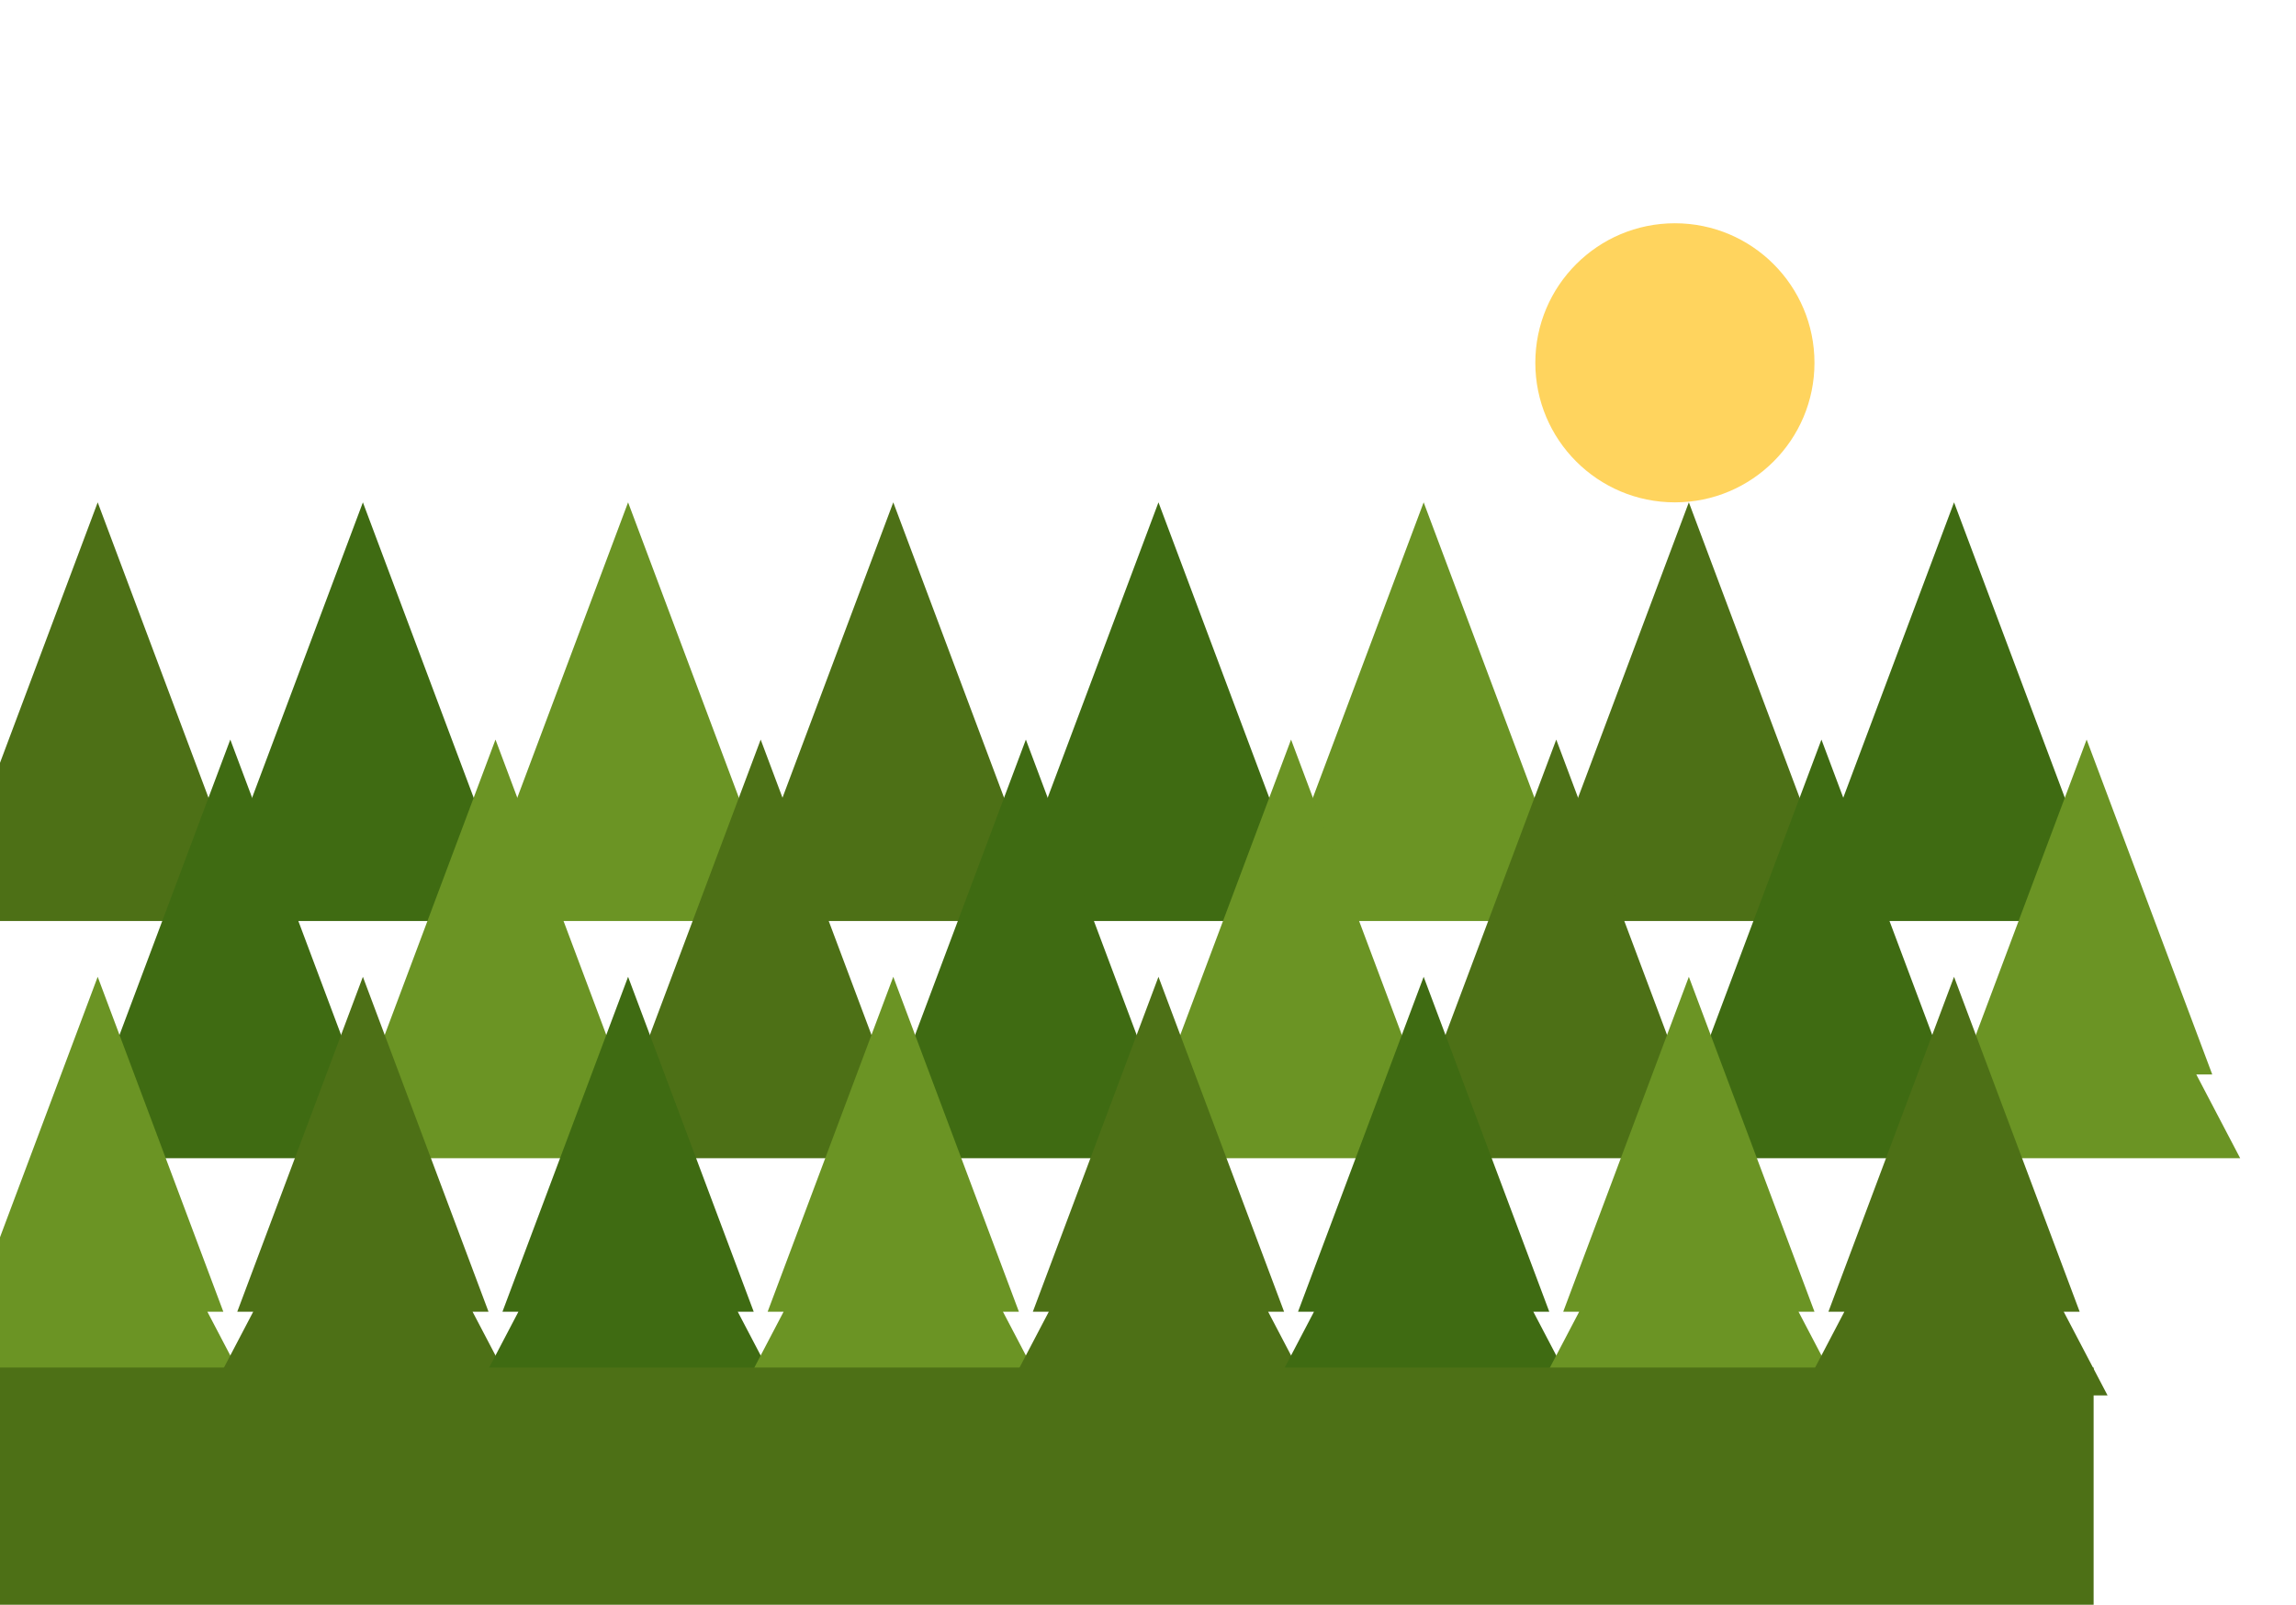
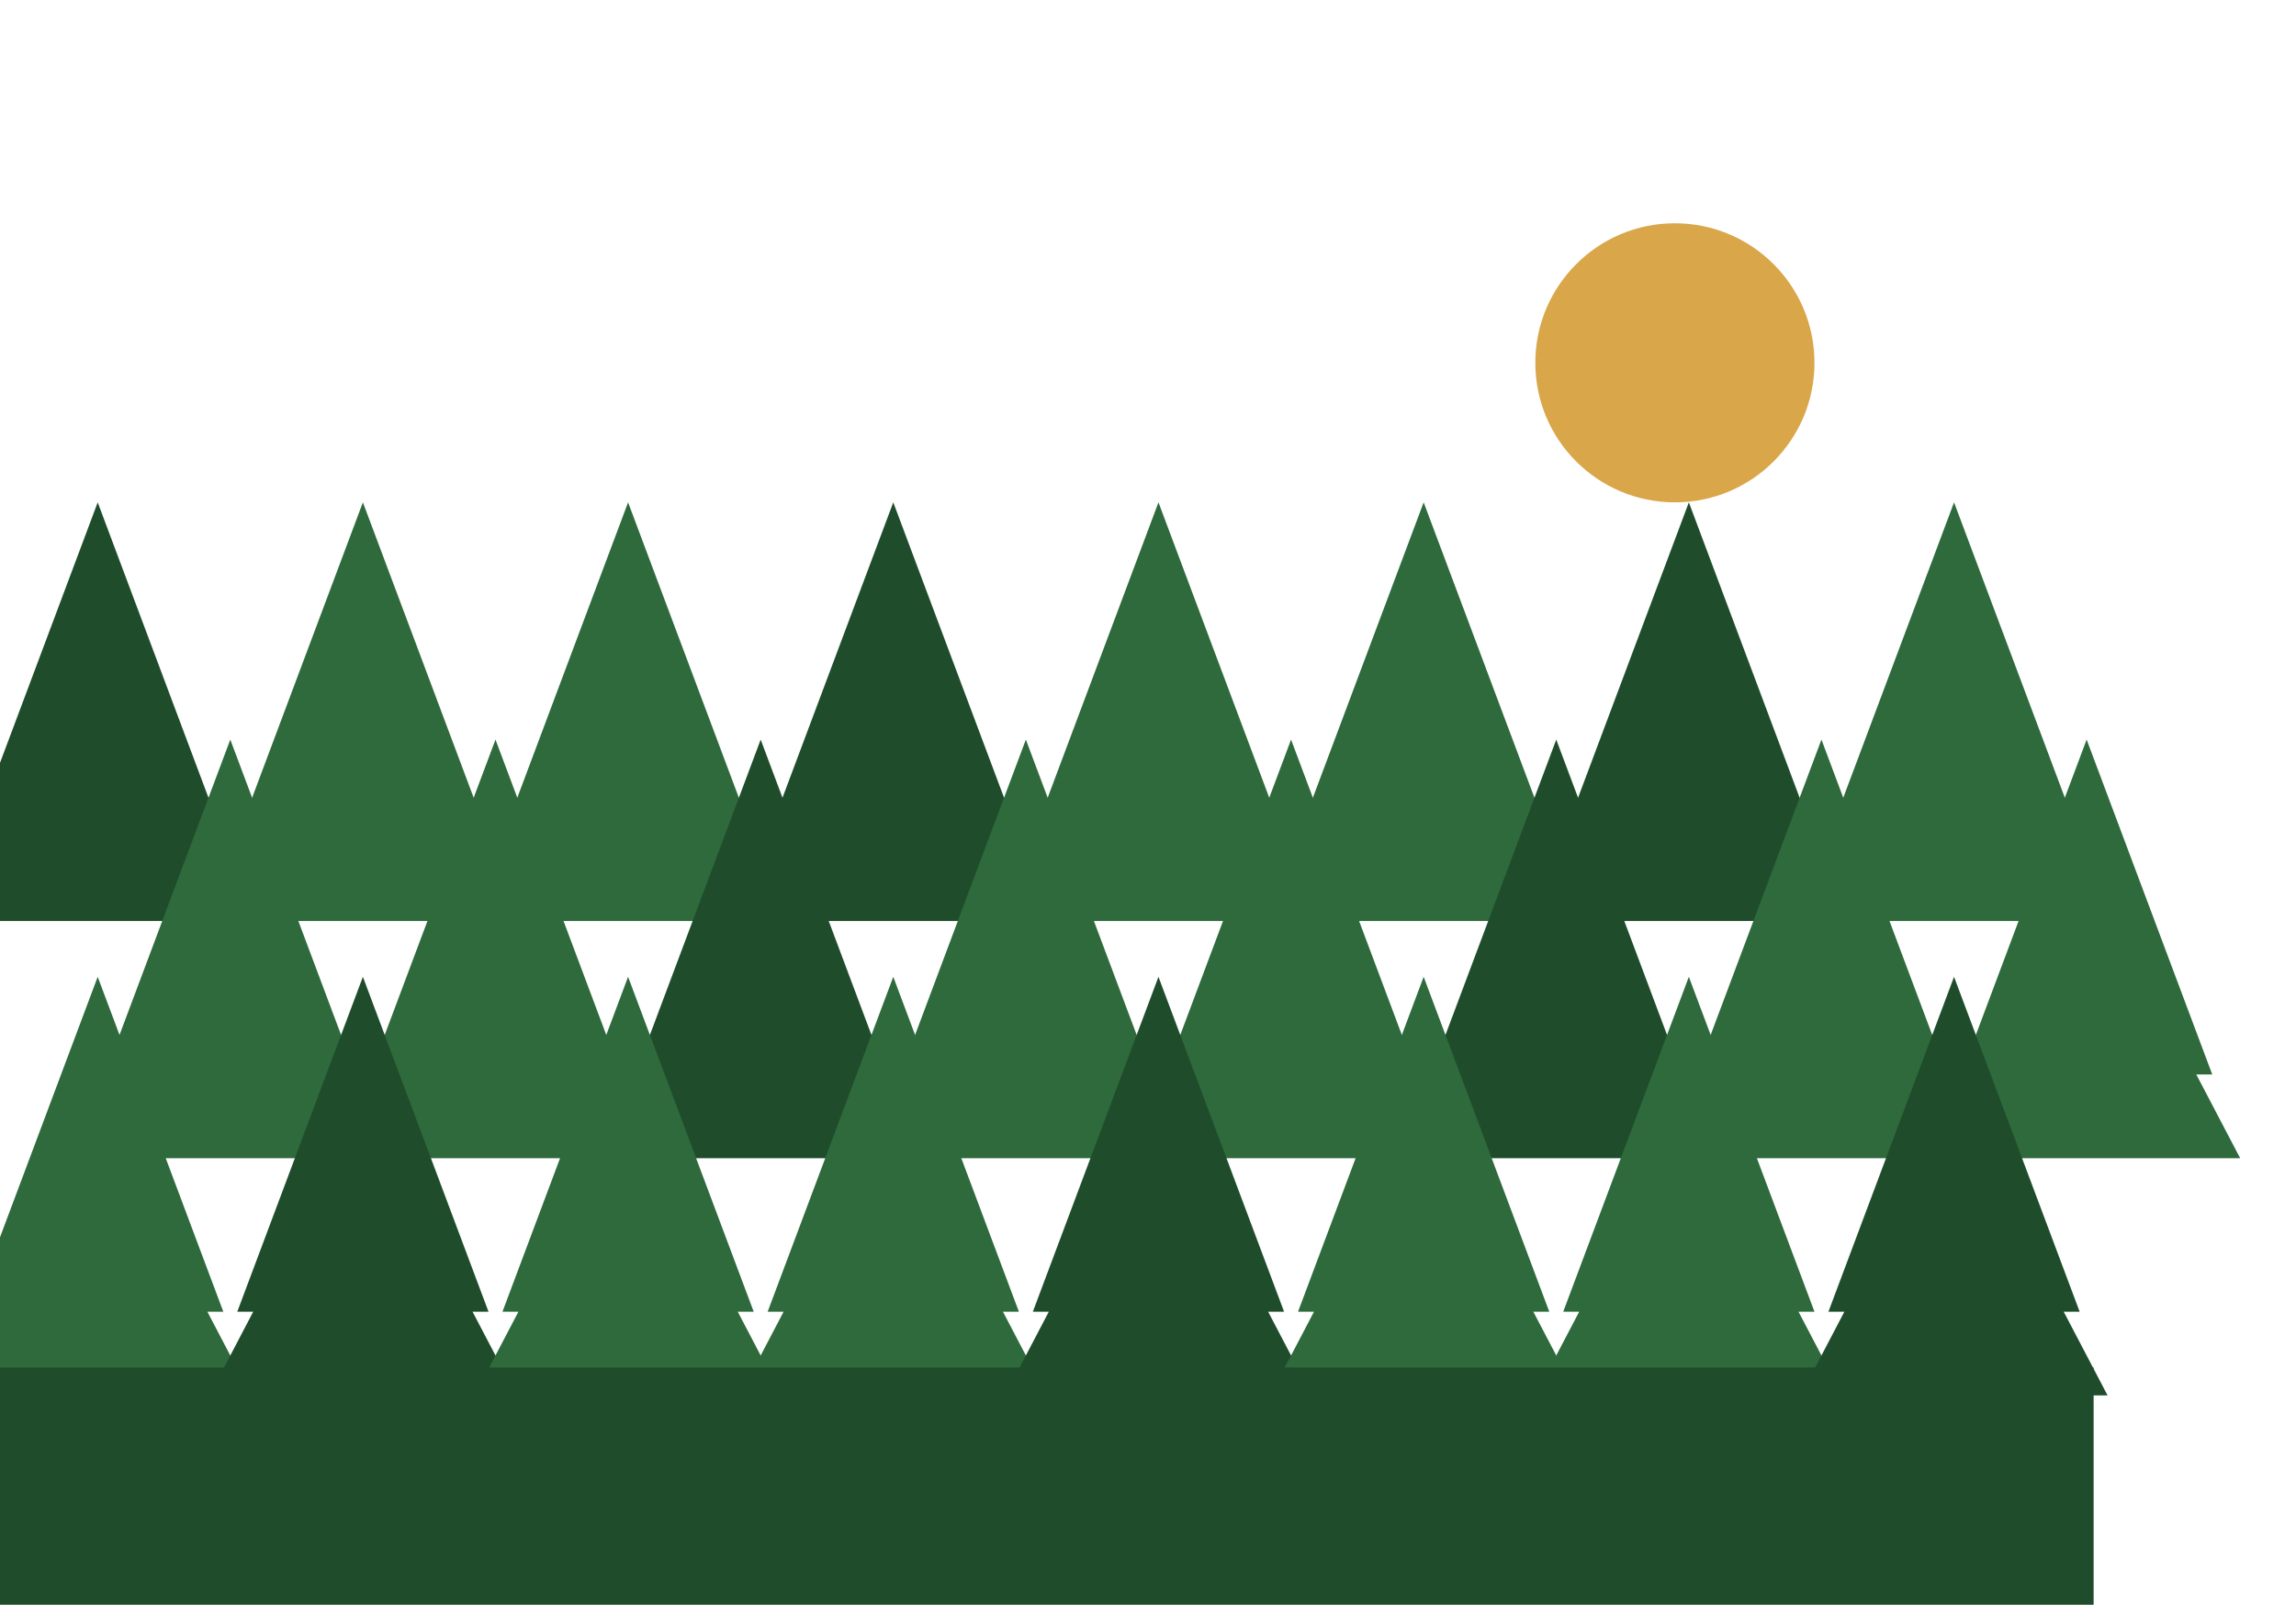
<svg xmlns="http://www.w3.org/2000/svg" aria-hidden="true" class="art" preserveaspectratio="xMidYMid slice" viewbox="0 0 300 230">
  <defs>
    <lineargradient id="p6" x1="0" x2="0" y1="0" y2="1">
      <stop offset="0" stop-color="#bfe6c9" />
      <stop offset="1" stop-color="#f3f9e4" />
    </lineargradient>
  </defs>
  <rect fill="url(#p6)" height="230" width="300" />
-   <circle cx="240" cy="52" fill="#ffd45e" r="20" />
-   <path d="M14 72 L32 120 H-4z M14 90 L36 132 H-8z" fill="#4d7016" />
-   <path d="M52 72 L70 120 H34z M52 90 L74 132 H30z" fill="#3f6b12" />
-   <path d="M90 72 L108 120 H72z M90 90 L112 132 H68z" fill="#6b9424" />
-   <path d="M128 72 L146 120 H110z M128 90 L150 132 H106z" fill="#4d7016" />
-   <path d="M166 72 L184 120 H148z M166 90 L188 132 H144z" fill="#3f6b12" />
-   <path d="M204 72 L222 120 H186z M204 90 L226 132 H182z" fill="#6b9424" />
-   <path d="M242 72 L260 120 H224z M242 90 L264 132 H220z" fill="#4d7016" />
-   <path d="M280 72 L298 120 H262z M280 90 L302 132 H258z" fill="#3f6b12" />
-   <path d="M33 106 L51 154 H15z M33 124 L55 166 H11z" fill="#3f6b12" />
-   <path d="M71 106 L89 154 H53z M71 124 L93 166 H49z" fill="#6b9424" />
-   <path d="M109 106 L127 154 H91z M109 124 L131 166 H87z" fill="#4d7016" />
-   <path d="M147 106 L165 154 H129z M147 124 L169 166 H125z" fill="#3f6b12" />
-   <path d="M185 106 L203 154 H167z M185 124 L207 166 H163z" fill="#6b9424" />
-   <path d="M223 106 L241 154 H205z M223 124 L245 166 H201z" fill="#4d7016" />
-   <path d="M261 106 L279 154 H243z M261 124 L283 166 H239z" fill="#3f6b12" />
-   <path d="M299 106 L317 154 H281z M299 124 L321 166 H277z" fill="#6b9424" />
-   <path d="M14 140 L32 188 H-4z M14 158 L36 200 H-8z" fill="#6b9424" />
-   <path d="M52 140 L70 188 H34z M52 158 L74 200 H30z" fill="#4d7016" />
-   <path d="M90 140 L108 188 H72z M90 158 L112 200 H68z" fill="#3f6b12" />
-   <path d="M128 140 L146 188 H110z M128 158 L150 200 H106z" fill="#6b9424" />
-   <path d="M166 140 L184 188 H148z M166 158 L188 200 H144z" fill="#4d7016" />
-   <path d="M204 140 L222 188 H186z M204 158 L226 200 H182z" fill="#3f6b12" />
-   <path d="M242 140 L260 188 H224z M242 158 L264 200 H220z" fill="#6b9424" />
-   <path d="M280 140 L298 188 H262z M280 158 L302 200 H258z" fill="#4d7016" />
-   <rect fill="#4d7016" height="34" width="300" y="196" />
+   <circle cx="240" cy="52" fill="#D9A64A" r="20" />
+   <path d="M14 72 L32 120 H-4z M14 90 L36 132 H-8z" fill="#1F4D2B" />
+   <path d="M52 72 L70 120 H34z M52 90 L74 132 H30z" fill="#2E6A3C" />
+   <path d="M90 72 L108 120 H72z M90 90 L112 132 H68z" fill="#2E6A3C" />
+   <path d="M128 72 L146 120 H110z M128 90 L150 132 H106z" fill="#1F4D2B" />
+   <path d="M166 72 L184 120 H148z M166 90 L188 132 H144z" fill="#2E6A3C" />
+   <path d="M204 72 L222 120 H186z M204 90 L226 132 H182z" fill="#2E6A3C" />
+   <path d="M242 72 L260 120 H224z M242 90 L264 132 H220z" fill="#1F4D2B" />
+   <path d="M280 72 L298 120 H262z M280 90 L302 132 H258z" fill="#2E6A3C" />
+   <path d="M33 106 L51 154 H15z M33 124 L55 166 H11z" fill="#2E6A3C" />
+   <path d="M71 106 L89 154 H53z M71 124 L93 166 H49z" fill="#2E6A3C" />
+   <path d="M109 106 L127 154 H91z M109 124 L131 166 H87z" fill="#1F4D2B" />
+   <path d="M147 106 L165 154 H129z M147 124 L169 166 H125z" fill="#2E6A3C" />
+   <path d="M185 106 L203 154 H167z M185 124 L207 166 H163z" fill="#2E6A3C" />
+   <path d="M223 106 L241 154 H205z M223 124 L245 166 H201z" fill="#1F4D2B" />
+   <path d="M261 106 L279 154 H243z M261 124 L283 166 H239z" fill="#2E6A3C" />
+   <path d="M299 106 L317 154 H281z M299 124 L321 166 H277z" fill="#2E6A3C" />
+   <path d="M14 140 L32 188 H-4z M14 158 L36 200 H-8z" fill="#2E6A3C" />
+   <path d="M52 140 L70 188 H34z M52 158 L74 200 H30z" fill="#1F4D2B" />
+   <path d="M90 140 L108 188 H72z M90 158 L112 200 H68z" fill="#2E6A3C" />
+   <path d="M128 140 L146 188 H110z M128 158 L150 200 H106z" fill="#2E6A3C" />
+   <path d="M166 140 L184 188 H148z M166 158 L188 200 H144z" fill="#1F4D2B" />
+   <path d="M204 140 L222 188 H186z M204 158 L226 200 H182z" fill="#2E6A3C" />
+   <path d="M242 140 L260 188 H224z M242 158 L264 200 H220z" fill="#2E6A3C" />
+   <path d="M280 140 L298 188 H262z M280 158 L302 200 H258z" fill="#1F4D2B" />
+   <rect fill="#1F4D2B" height="34" width="300" y="196" />
</svg>
